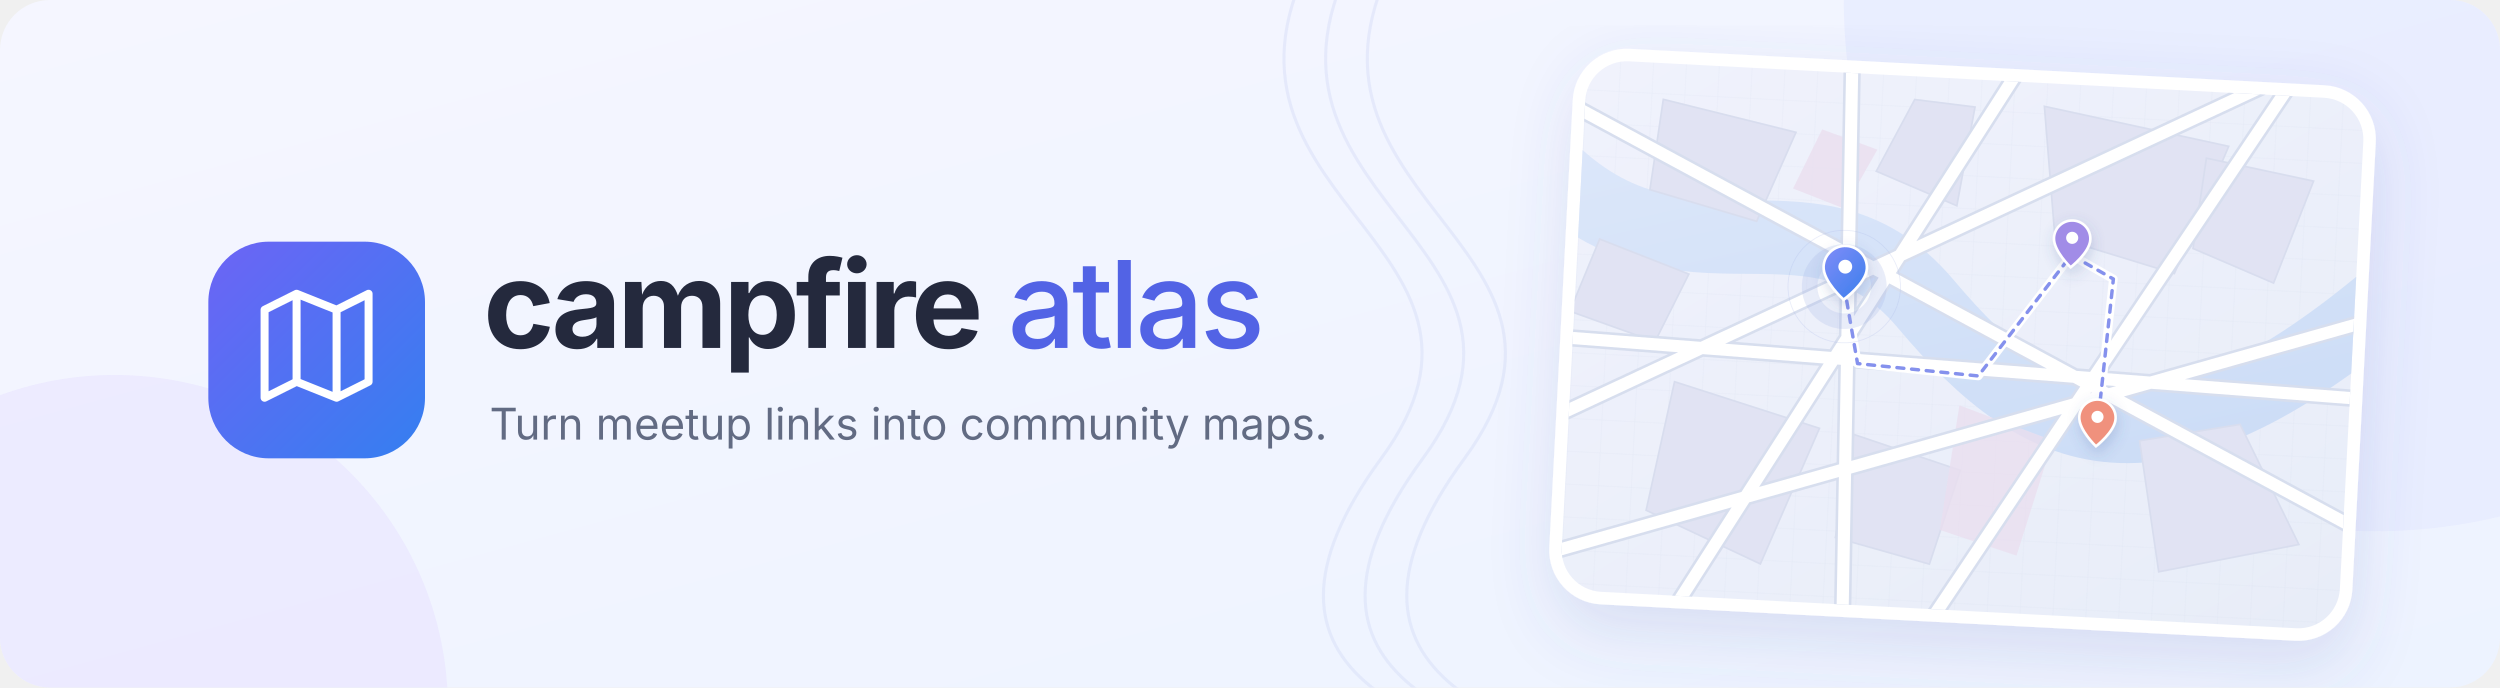
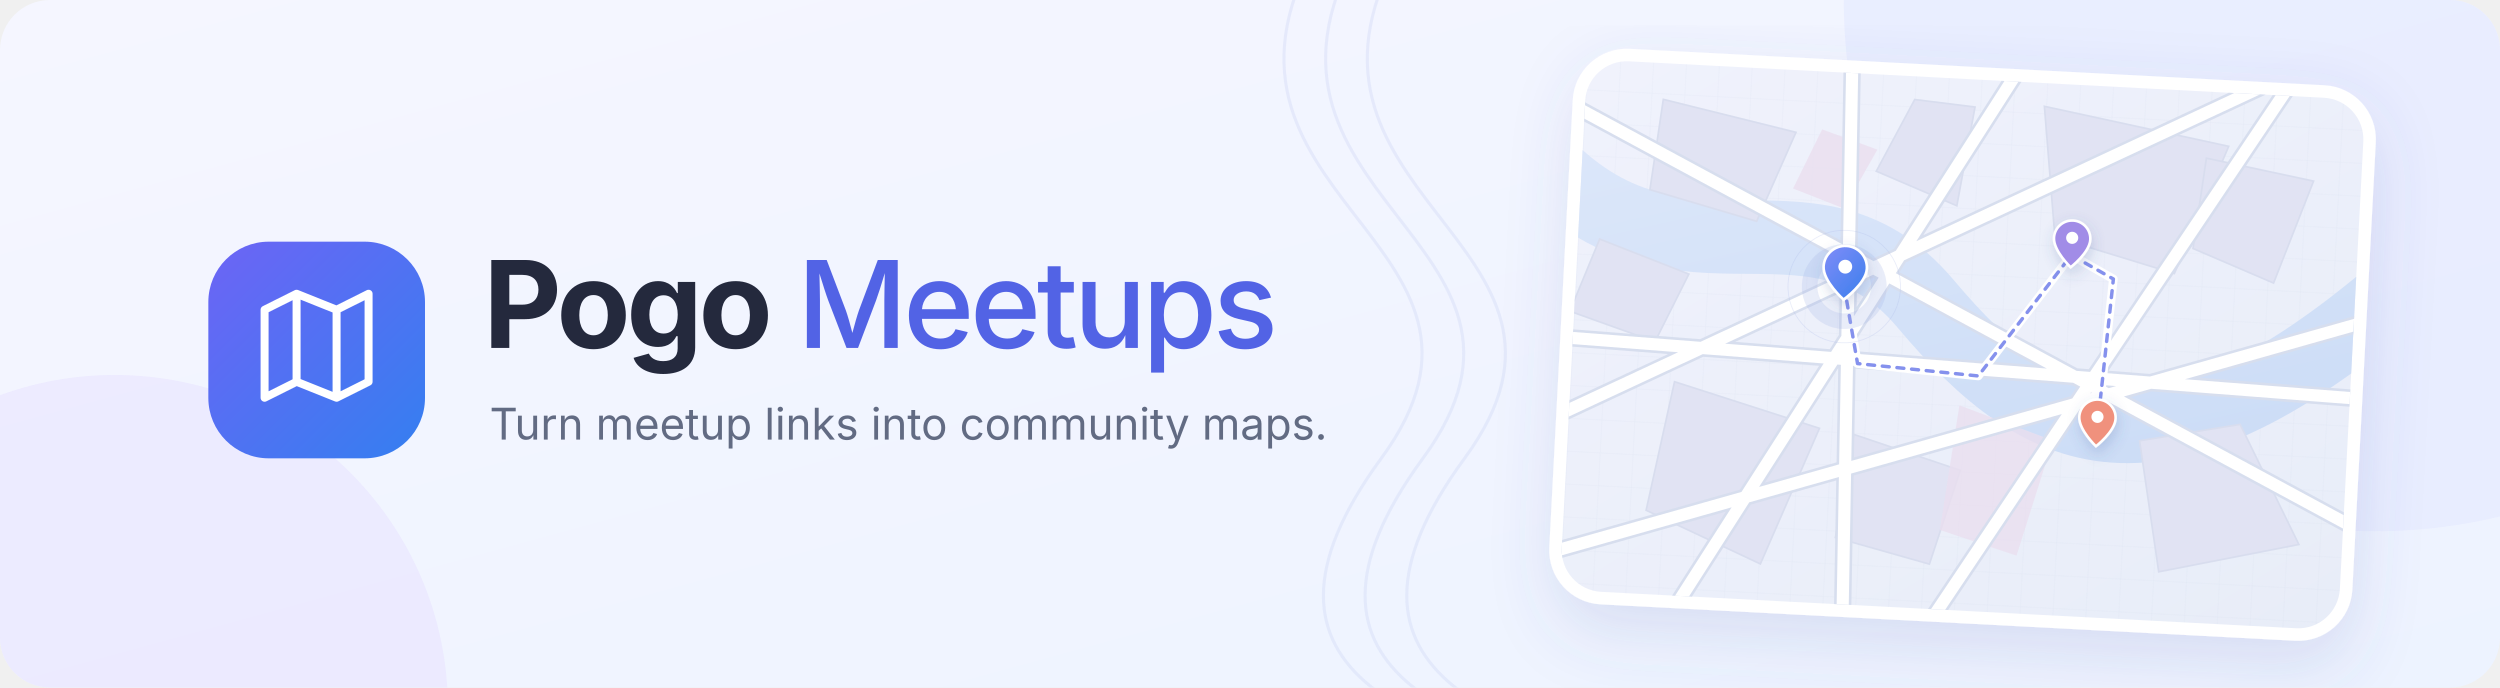
<svg xmlns="http://www.w3.org/2000/svg" width="1200" height="330" viewBox="0 0 1200 330" role="img" aria-labelledby="title desc">
  <defs>
    <linearGradient id="banner-bg" x2="1" y2="1">
      <stop stop-color="#f5f6ff" />
      <stop offset="1" stop-color="#edf3ff" />
    </linearGradient>
    <linearGradient id="banner-accent" x2="1" y2="1">
      <stop stop-color="#6d64f5" />
      <stop offset="1" stop-color="#347ff0" />
    </linearGradient>
    <clipPath id="banner-clip">
      <rect width="1200" height="330" rx="24" />
    </clipPath>
    <clipPath id="map-clip">
      <rect x="755" y="38" width="374" height="255" rx="20" />
    </clipPath>
    <filter id="banner-shadow" x="-30%" y="-30%" width="160%" height="180%">
      <feDropShadow dy="12" stdDeviation="16" flood-color="#5263b0" flood-opacity=".15" />
    </filter>
  </defs>
  <g clip-path="url(#banner-clip)">
    <rect width="1200" height="330" fill="url(#banner-bg)" />
    <circle cx="1140" cy="0" r="255" fill="#e5e9ff" opacity=".65" />
    <circle cx="55" cy="340" r="160" fill="#e9e5ff" opacity=".65" />
    <g fill="none" stroke="#ccd5f4" opacity=".35" stroke-width="1.5">
      <path d="M635-30C560 95 740 115 663 220S682 355 795 375" />
      <path d="M655-30C580 95 760 115 683 220S702 355 815 375" />
      <path d="M675-30C600 95 780 115 703 220S722 355 835 375" />
    </g>
    <rect x="100" y="116" width="104" height="104" rx="29" fill="url(#banner-accent)" />
    <g transform="translate(127 141) scale(1.92)" fill="none" stroke="#fff" stroke-width="2" stroke-linejoin="round">
      <path d="m0 4 8-4 10 4 8-4v22l-8 4-10-4-8 4zM8 0v22M18 4v22" />
    </g>
-     <text x="232" y="167" font-family="Inter, DejaVu Sans, sans-serif" font-size="58" font-weight="750" letter-spacing="-2" fill="#24293d">campfire <tspan fill="#5263e5" font-weight="500">atlas</tspan>
+     <text x="232" y="167" font-family="Inter, DejaVu Sans, sans-serif" font-size="58" font-weight="750" letter-spacing="-2" fill="#24293d">Pogo <tspan fill="#5263e5" font-weight="500">Meetups</tspan>
    </text>
    <text x="235" y="211" font-family="Inter, DejaVu Sans, sans-serif" font-size="21" fill="#626b83">Turn meetup links into community maps.</text>
    <g transform="rotate(3 942 166)">
      <rect x="749" y="32" width="386" height="267" rx="26" fill="#fff" filter="url(#banner-shadow)" />
      <g clip-path="url(#map-clip)">
        <svg x="755" y="38" width="374" height="255" viewBox="0 0 900 620" preserveAspectRatio="xMidYMid slice">
          <defs>
            <linearGradient id="paper" x2="1" y2="1">
              <stop stop-color="#f0f2fc" />
              <stop offset="1" stop-color="#e8edf8" />
            </linearGradient>
            <linearGradient id="water" x2="1" y2="1">
              <stop stop-color="#dce7fa" />
              <stop offset="1" stop-color="#cbdcf6" />
            </linearGradient>
            <linearGradient id="pin" x2="1" y2="1">
              <stop stop-color="#818cf8" />
              <stop offset="1" stop-color="#397fec" />
            </linearGradient>
            <pattern id="grid" width="38" height="38" patternUnits="userSpaceOnUse">
              <path d="M38 0H0V38" fill="none" stroke="#8495c5" stroke-width=".5" opacity=".15" />
            </pattern>
            <filter id="shadow" x="-60%" y="-40%" width="220%" height="220%">
              <feDropShadow dy="7" stdDeviation="8" flood-color="#465b9c" flood-opacity=".22" />
            </filter>
          </defs>
          <rect width="900" height="620" fill="url(#paper)" />
          <rect width="900" height="620" fill="url(#grid)" />
          <path d="M-70 100C110 300 260 110 405 265S690 480 980 190" fill="none" stroke="url(#water)" stroke-width="85" />
          <g fill="#e1e3f3" stroke="#d8ddee" stroke-width="2">
            <path d="M90 45l155 30-40 105-125-30zM530 30l215 35-55 150-140-35zM660 410l115-25 75 135-160 40zM120 370l170 45-60 160-135-55z" />
            <path d="M380 30l70 5-15 115-95-35zM25 210l105 35-35 80-100-30zM720 80l125 20-40 120-95-35zM330 420l125 35-30 110-110-25z" />
          </g>
          <g fill="#eadfef" opacity=".8">
            <path d="M450 380l110 35-35 135-90-25zM275 70l65 20-35 70-60-20z" />
          </g>
          <g fill="none" stroke="#d7deee" stroke-width="20" stroke-linecap="round">
            <path d="M-30 50 950 515M-40 430 835-35M100 690 515-40M400 680 830-40M-30 580 970 240M-30 325 980 350M305-30 330 690" />
          </g>
          <g fill="none" stroke="#fff" stroke-width="14" stroke-linecap="round">
            <path d="M-30 50 950 515M-40 430 835-35M100 690 515-40M400 680 830-40M-30 580 970 240M-30 325 980 350M305-30 330 690" />
          </g>
          <path d="M310 250 330 338 470 345 570 200 620 225 610 405" fill="none" stroke="#fff" stroke-width="10" stroke-linejoin="round" />
          <path d="M310 250 330 338 470 345 570 200 620 225 610 405" fill="none" class="atlas-art-route" stroke="#8591ed" stroke-width="4" stroke-dasharray="8 9" stroke-linecap="round" stroke-linejoin="round" />
          <g class="atlas-art-rings" fill="none" stroke="#a5b4e6" opacity=".24">
            <circle cx="310" cy="250" r="40" stroke-width="18" />
            <circle cx="310" cy="250" r="65" />
          </g>
          <g filter="url(#shadow)">
            <g transform="translate(310 250)">
              <g class="atlas-art-pin atlas-art-pin-1">
                <path d="M0-47a25 25 0 0 0-25 25C-25-5 0 15 0 15S25-5 25-22A25 25 0 0 0 0-47Z" fill="url(#pin)" stroke="#fff" stroke-width="3" />
                <circle cy="-23" r="8" fill="#fff" />
              </g>
            </g>
            <g transform="translate(570 200)">
              <g class="atlas-art-pin atlas-art-pin-2">
                <path d="M0-40a21 21 0 0 0-21 21C-21-4 0 14 0 14S21-4 21-19A21 21 0 0 0 0-40Z" fill="#a18ce7" stroke="#fff" stroke-width="3" />
                <circle cy="-20" r="7" fill="#fff" />
              </g>
            </g>
            <g transform="translate(610 405)">
              <g class="atlas-art-pin atlas-art-pin-3">
                <path d="M0-40a21 21 0 0 0-21 21C-21-4 0 14 0 14S21-4 21-19A21 21 0 0 0 0-40Z" fill="#f0917d" stroke="#fff" stroke-width="3" />
                <circle cy="-20" r="7" fill="#fff" />
              </g>
            </g>
          </g>
        </svg>
      </g>
    </g>
  </g>
</svg>
